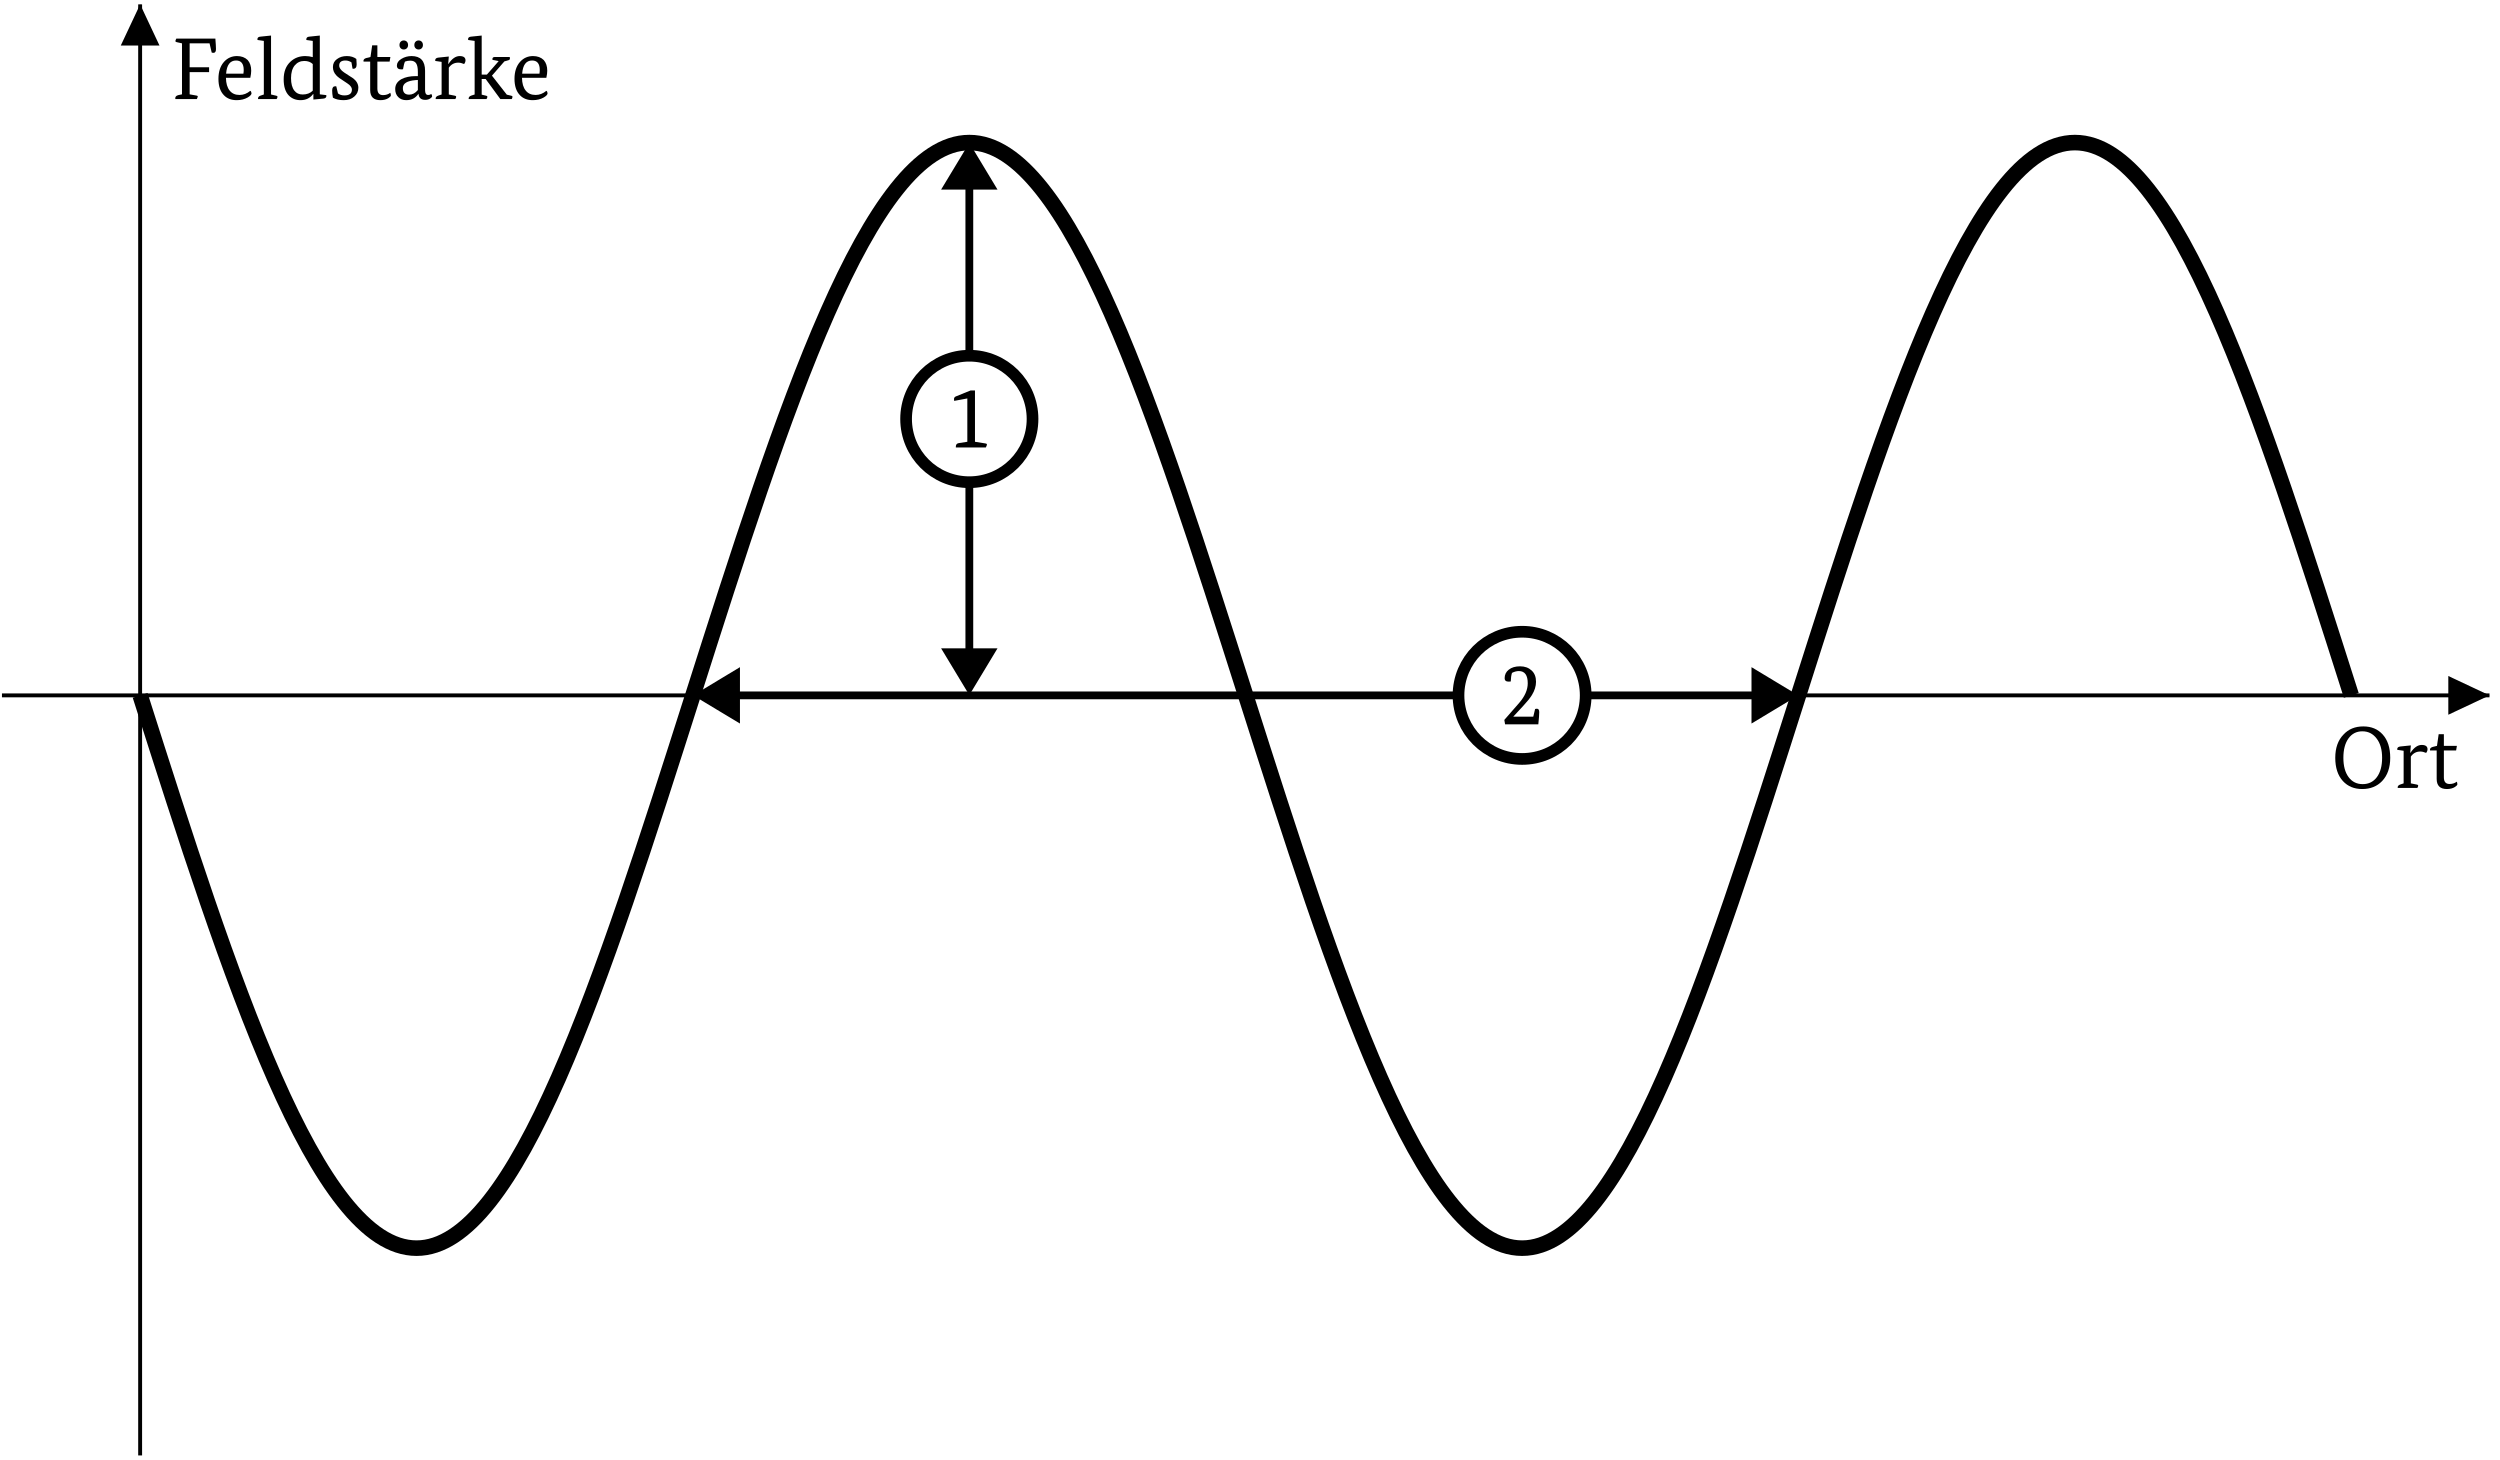
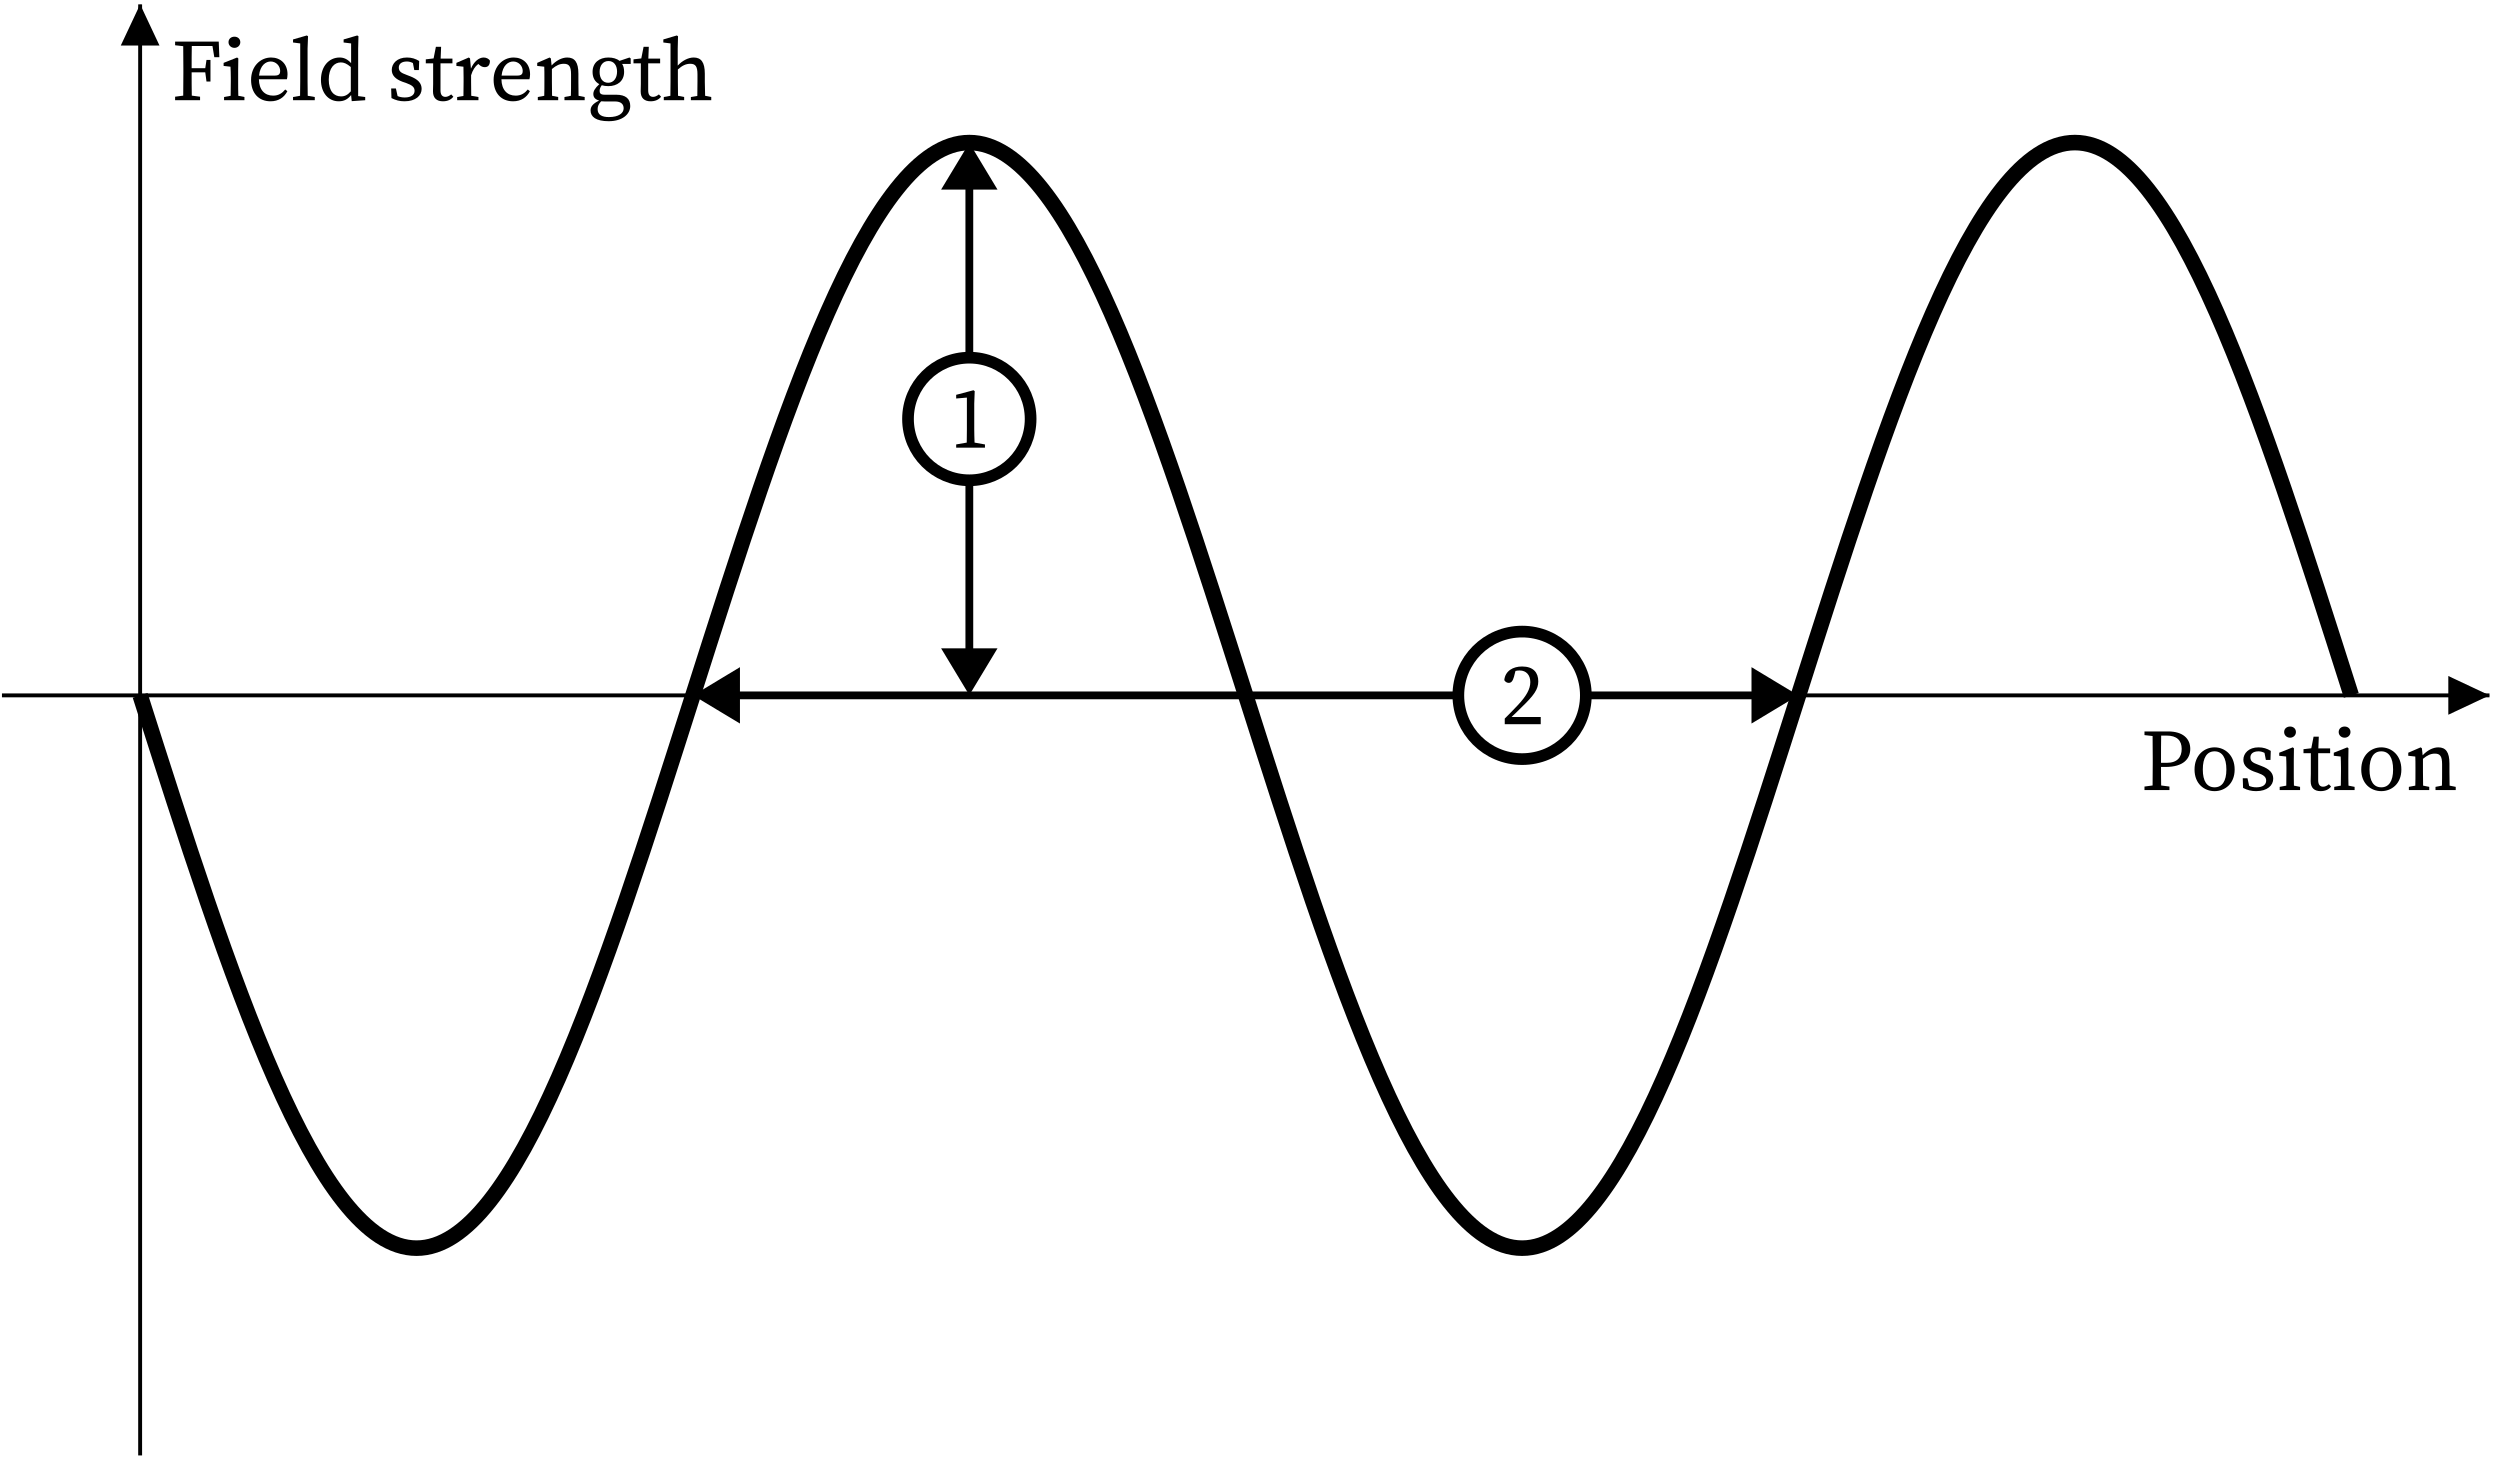
- <svg xmlns="http://www.w3.org/2000/svg" xmlns:xlink="http://www.w3.org/1999/xlink" width="255.119pt" height="148.986pt" viewBox="0 0 255.119 148.986" version="1.2">
+ <svg xmlns="http://www.w3.org/2000/svg" xmlns:xlink="http://www.w3.org/1999/xlink" width="255.119" height="148.986" viewBox="0 0 255.119 148.986">
  <defs>
    <g>
-       <symbol overflow="visible" id="glyph0-0">
-         <path style="stroke:none;" d="M 0.453 0 L 0.453 -6.25 L 4.812 -6.25 L 4.812 0 Z M 0.891 -0.453 L 4.359 -0.453 L 4.359 -5.812 L 0.891 -5.812 Z M 0.891 -0.453 " />
-       </symbol>
-       <symbol overflow="visible" id="glyph0-1">
-         <path style="stroke:none;" d="M 3.266 -0.391 C 3.879 -0.391 4.363 -0.629 4.719 -1.109 C 5.07 -1.586 5.25 -2.242 5.25 -3.078 C 5.25 -3.91 5.062 -4.566 4.688 -5.047 C 4.32 -5.535 3.836 -5.781 3.234 -5.781 C 2.629 -5.781 2.156 -5.535 1.812 -5.047 C 1.469 -4.566 1.297 -3.91 1.297 -3.078 C 1.297 -2.242 1.473 -1.586 1.828 -1.109 C 2.18 -0.629 2.66 -0.391 3.266 -0.391 Z M 3.219 0.109 C 2.406 0.109 1.75 -0.16 1.25 -0.703 C 0.727 -1.273 0.469 -2.066 0.469 -3.078 C 0.469 -4.086 0.75 -4.879 1.312 -5.453 C 1.82 -6.004 2.492 -6.281 3.328 -6.281 C 4.16 -6.281 4.82 -6.004 5.312 -5.453 C 5.82 -4.891 6.078 -4.098 6.078 -3.078 C 6.078 -2.078 5.801 -1.285 5.25 -0.703 C 4.727 -0.16 4.051 0.109 3.219 0.109 Z M 3.219 0.109 " />
-       </symbol>
-       <symbol overflow="visible" id="glyph0-2">
-         <path style="stroke:none;" d="M 0.906 -0.469 L 0.906 -3.797 L 0.266 -3.891 C 0.254 -3.91 0.25 -3.93 0.25 -3.953 C 0.25 -4.117 0.359 -4.211 0.578 -4.234 L 1.641 -4.344 L 1.578 -3.594 L 1.609 -3.594 C 1.961 -4.125 2.344 -4.391 2.75 -4.391 C 3.145 -4.391 3.344 -4.242 3.344 -3.953 C 3.344 -3.828 3.297 -3.703 3.203 -3.578 C 2.984 -3.672 2.785 -3.719 2.609 -3.719 C 2.203 -3.719 1.879 -3.547 1.641 -3.203 L 1.641 -0.469 L 2.266 -0.344 C 2.348 -0.332 2.391 -0.297 2.391 -0.234 C 2.391 -0.148 2.359 -0.07 2.297 0 L 0.312 0 C 0.301 -0.02 0.297 -0.039 0.297 -0.062 C 0.297 -0.195 0.391 -0.297 0.578 -0.359 Z M 0.906 -0.469 " />
-       </symbol>
-       <symbol overflow="visible" id="glyph0-3">
-         <path style="stroke:none;" d="M 0.859 -4.297 L 1.031 -5.484 L 1.562 -5.484 L 1.562 -4.297 L 2.891 -4.297 L 2.812 -3.828 L 1.562 -3.828 L 1.562 -1.078 C 1.562 -0.629 1.754 -0.406 2.141 -0.406 C 2.43 -0.406 2.676 -0.484 2.875 -0.641 C 2.914 -0.578 2.938 -0.488 2.938 -0.375 C 2.938 -0.301 2.859 -0.211 2.703 -0.109 C 2.484 0.035 2.207 0.109 1.875 0.109 C 1.176 0.109 0.828 -0.234 0.828 -0.922 L 0.828 -3.828 L 0.156 -3.828 C 0.145 -3.848 0.141 -3.867 0.141 -3.891 C 0.141 -4.035 0.234 -4.133 0.422 -4.188 Z M 0.859 -4.297 " />
-       </symbol>
-       <symbol overflow="visible" id="glyph0-4">
-         <path style="stroke:none;" d="M 4.5 -6.172 C 4.539 -5.672 4.562 -5.316 4.562 -5.109 C 4.562 -4.848 4.477 -4.719 4.312 -4.719 C 4.25 -4.719 4.188 -4.727 4.125 -4.75 L 3.906 -5.688 L 1.875 -5.688 L 1.875 -3.25 L 3.859 -3.25 L 3.859 -2.75 L 1.875 -2.75 L 1.875 -0.484 L 2.578 -0.359 C 2.66 -0.348 2.703 -0.316 2.703 -0.266 C 2.703 -0.234 2.672 -0.145 2.609 0 L 0.422 0 C 0.41 -0.02 0.406 -0.047 0.406 -0.078 C 0.406 -0.242 0.508 -0.352 0.719 -0.406 L 1.094 -0.484 L 1.094 -5.688 L 0.547 -5.812 C 0.461 -5.832 0.422 -5.867 0.422 -5.922 C 0.422 -5.973 0.453 -6.055 0.516 -6.172 Z M 4.5 -6.172 " />
-       </symbol>
-       <symbol overflow="visible" id="glyph0-5">
-         <path style="stroke:none;" d="M 1.156 -2.172 C 1.164 -1.609 1.289 -1.176 1.531 -0.875 C 1.77 -0.57 2.109 -0.422 2.547 -0.422 C 2.941 -0.422 3.305 -0.562 3.641 -0.844 C 3.711 -0.801 3.754 -0.719 3.766 -0.594 C 3.766 -0.457 3.629 -0.312 3.359 -0.156 C 3.047 0.02 2.676 0.109 2.25 0.109 C 1.707 0.109 1.273 -0.055 0.953 -0.391 C 0.578 -0.773 0.391 -1.332 0.391 -2.062 C 0.391 -2.801 0.582 -3.383 0.969 -3.812 C 1.32 -4.195 1.758 -4.391 2.281 -4.391 C 2.738 -4.391 3.102 -4.254 3.375 -3.984 C 3.613 -3.711 3.734 -3.348 3.734 -2.891 C 3.734 -2.691 3.703 -2.453 3.641 -2.172 Z M 2.188 -3.938 C 1.582 -3.938 1.242 -3.488 1.172 -2.594 L 2.938 -2.594 C 2.957 -2.719 2.969 -2.844 2.969 -2.969 C 2.969 -3.613 2.707 -3.938 2.188 -3.938 Z M 2.188 -3.938 " />
-       </symbol>
-       <symbol overflow="visible" id="glyph0-6">
-         <path style="stroke:none;" d="M 0.859 -0.469 L 0.859 -5.938 L 0.219 -6.031 C 0.207 -6.051 0.203 -6.078 0.203 -6.109 C 0.203 -6.273 0.312 -6.363 0.531 -6.375 L 1.594 -6.484 L 1.594 -0.469 L 2.125 -0.344 C 2.207 -0.332 2.25 -0.297 2.25 -0.234 C 2.25 -0.148 2.219 -0.07 2.156 0 L 0.266 0 C 0.266 -0.02 0.266 -0.039 0.266 -0.062 C 0.266 -0.195 0.352 -0.297 0.531 -0.359 Z M 0.859 -0.469 " />
-       </symbol>
-       <symbol overflow="visible" id="glyph0-7">
-         <path style="stroke:none;" d="M 3.422 -0.516 L 3.391 -0.516 C 3.086 -0.098 2.66 0.109 2.109 0.109 C 1.629 0.109 1.234 -0.047 0.922 -0.359 C 0.566 -0.723 0.391 -1.273 0.391 -2.016 C 0.391 -2.797 0.625 -3.398 1.094 -3.828 C 1.5 -4.203 2 -4.391 2.594 -4.391 C 2.863 -4.391 3.117 -4.352 3.359 -4.281 L 3.359 -5.938 L 2.703 -6.031 C 2.703 -6.051 2.703 -6.078 2.703 -6.109 C 2.703 -6.273 2.812 -6.363 3.031 -6.375 L 4.078 -6.484 L 4.078 -0.484 L 4.734 -0.406 C 4.742 -0.375 4.75 -0.348 4.75 -0.328 C 4.75 -0.16 4.641 -0.066 4.422 -0.047 L 3.422 0.047 Z M 2.328 -0.469 C 2.754 -0.469 3.098 -0.598 3.359 -0.859 L 3.359 -3.578 C 3.141 -3.785 2.852 -3.891 2.5 -3.891 C 2.102 -3.891 1.781 -3.742 1.531 -3.453 C 1.27 -3.141 1.141 -2.703 1.141 -2.141 C 1.141 -1.578 1.254 -1.148 1.484 -0.859 C 1.68 -0.598 1.961 -0.469 2.328 -0.469 Z M 2.328 -0.469 " />
-       </symbol>
-       <symbol overflow="visible" id="glyph0-8">
-         <path style="stroke:none;" d="M 1 -0.578 C 1.176 -0.441 1.395 -0.375 1.656 -0.375 C 2.164 -0.375 2.422 -0.57 2.422 -0.969 C 2.422 -1.125 2.336 -1.281 2.172 -1.438 C 2.066 -1.531 1.875 -1.664 1.594 -1.844 C 1.238 -2.062 0.988 -2.25 0.844 -2.406 C 0.602 -2.656 0.484 -2.941 0.484 -3.266 C 0.484 -3.609 0.617 -3.879 0.891 -4.078 C 1.16 -4.285 1.5 -4.391 1.906 -4.391 C 2.301 -4.391 2.625 -4.289 2.875 -4.094 C 2.895 -3.863 2.906 -3.68 2.906 -3.547 C 2.906 -3.242 2.789 -3.094 2.562 -3.094 C 2.531 -3.094 2.504 -3.098 2.484 -3.109 L 2.375 -3.75 C 2.176 -3.875 1.973 -3.938 1.766 -3.938 C 1.336 -3.938 1.125 -3.766 1.125 -3.422 C 1.125 -3.18 1.289 -2.945 1.625 -2.719 C 1.938 -2.508 2.25 -2.305 2.562 -2.109 C 2.906 -1.836 3.078 -1.52 3.078 -1.156 C 3.078 -0.789 2.938 -0.488 2.656 -0.25 C 2.383 -0.008 2.023 0.109 1.578 0.109 C 1.129 0.109 0.766 0.023 0.484 -0.141 C 0.43 -0.41 0.406 -0.656 0.406 -0.875 C 0.406 -1.164 0.516 -1.312 0.734 -1.312 C 0.766 -1.312 0.797 -1.305 0.828 -1.297 Z M 1 -0.578 " />
-       </symbol>
-       <symbol overflow="visible" id="glyph0-9">
-         <path style="stroke:none;" d="M 2.656 -2.781 C 2.656 -3.176 2.598 -3.461 2.484 -3.641 C 2.367 -3.828 2.164 -3.922 1.875 -3.922 C 1.688 -3.922 1.508 -3.891 1.344 -3.828 C 1.27 -3.68 1.203 -3.422 1.141 -3.047 C 1.047 -3.035 0.984 -3.031 0.953 -3.031 C 0.66 -3.031 0.516 -3.16 0.516 -3.422 C 0.516 -3.691 0.672 -3.922 0.984 -4.109 C 1.297 -4.297 1.641 -4.391 2.016 -4.391 C 2.93 -4.391 3.391 -3.891 3.391 -2.891 L 3.391 -0.922 C 3.391 -0.586 3.492 -0.422 3.703 -0.422 C 3.836 -0.422 3.941 -0.457 4.016 -0.531 C 4.078 -0.457 4.109 -0.375 4.109 -0.281 C 4.109 -0.219 4.051 -0.148 3.938 -0.078 C 3.801 0.023 3.625 0.078 3.406 0.078 C 2.988 0.078 2.758 -0.125 2.719 -0.531 L 2.703 -0.531 C 2.422 -0.102 2.008 0.109 1.469 0.109 C 1.133 0.109 0.863 0.004 0.656 -0.203 C 0.445 -0.41 0.344 -0.688 0.344 -1.031 C 0.344 -1.469 0.562 -1.805 1 -2.047 C 1.383 -2.242 1.859 -2.344 2.422 -2.344 L 2.656 -2.344 Z M 1.766 -0.453 C 2.098 -0.453 2.395 -0.609 2.656 -0.922 L 2.656 -1.953 L 2.422 -1.938 C 1.555 -1.863 1.125 -1.594 1.125 -1.125 C 1.125 -0.676 1.336 -0.453 1.766 -0.453 Z M 1.219 -5.062 C 1.094 -5.062 0.988 -5.102 0.906 -5.188 C 0.82 -5.27 0.781 -5.379 0.781 -5.516 C 0.781 -5.66 0.82 -5.773 0.906 -5.859 C 0.988 -5.941 1.094 -5.984 1.219 -5.984 C 1.344 -5.984 1.445 -5.941 1.531 -5.859 C 1.613 -5.773 1.656 -5.66 1.656 -5.516 C 1.656 -5.379 1.613 -5.27 1.531 -5.188 C 1.445 -5.102 1.344 -5.062 1.219 -5.062 Z M 2.734 -5.062 C 2.609 -5.062 2.504 -5.102 2.422 -5.188 C 2.336 -5.27 2.297 -5.379 2.297 -5.516 C 2.297 -5.66 2.336 -5.773 2.422 -5.859 C 2.504 -5.941 2.609 -5.984 2.734 -5.984 C 2.859 -5.984 2.961 -5.941 3.047 -5.859 C 3.129 -5.773 3.172 -5.66 3.172 -5.516 C 3.172 -5.379 3.129 -5.27 3.047 -5.188 C 2.961 -5.102 2.859 -5.062 2.734 -5.062 Z M 2.734 -5.062 " />
-       </symbol>
-       <symbol overflow="visible" id="glyph0-10">
-         <path style="stroke:none;" d="M 0.828 -0.469 L 0.828 -5.938 L 0.172 -6.031 C 0.16 -6.051 0.156 -6.078 0.156 -6.109 C 0.156 -6.273 0.266 -6.363 0.484 -6.375 L 1.547 -6.484 L 1.547 -2.5 L 2.078 -2.5 L 3.281 -3.875 L 2.656 -4 C 2.645 -4.039 2.641 -4.066 2.641 -4.078 C 2.641 -4.223 2.723 -4.297 2.891 -4.297 L 4.328 -4.297 C 4.398 -4.297 4.438 -4.266 4.438 -4.203 C 4.438 -4.148 4.414 -4.082 4.375 -4 L 3.859 -3.844 L 2.594 -2.391 L 4.109 -0.453 L 4.562 -0.344 C 4.645 -0.332 4.688 -0.297 4.688 -0.234 C 4.688 -0.148 4.66 -0.07 4.609 0 L 3.453 0 L 1.953 -2.047 L 1.547 -2.047 L 1.547 -0.453 L 2 -0.344 C 2.082 -0.332 2.125 -0.297 2.125 -0.234 C 2.125 -0.148 2.094 -0.07 2.031 0 L 0.219 0 C 0.219 -0.02 0.219 -0.039 0.219 -0.062 C 0.219 -0.195 0.305 -0.297 0.484 -0.359 Z M 0.828 -0.469 " />
-       </symbol>
-       <symbol overflow="visible" id="glyph0-11">
-         <path style="stroke:none;" d="M 2.031 -0.578 L 2.031 -5 L 0.688 -4.75 C 0.676 -4.82 0.672 -4.883 0.672 -4.938 C 0.672 -5.07 0.742 -5.164 0.891 -5.219 L 2.359 -5.812 L 2.812 -5.812 L 2.812 -0.578 L 3.891 -0.406 C 3.984 -0.395 4.031 -0.359 4.031 -0.297 C 4.031 -0.242 3.992 -0.145 3.922 0 L 0.859 0 C 0.859 -0.02 0.859 -0.047 0.859 -0.078 C 0.859 -0.285 0.953 -0.406 1.141 -0.438 Z M 2.031 -0.578 " />
-       </symbol>
-       <symbol overflow="visible" id="glyph0-12">
-         <path style="stroke:none;" d="M 0.422 -0.453 L 1.938 -2.188 C 2.52 -2.863 2.812 -3.531 2.812 -4.188 C 2.812 -5.02 2.508 -5.438 1.906 -5.438 C 1.676 -5.438 1.441 -5.375 1.203 -5.25 C 1.129 -5.008 1.086 -4.719 1.078 -4.375 C 1.004 -4.363 0.938 -4.359 0.875 -4.359 C 0.594 -4.359 0.453 -4.473 0.453 -4.703 C 0.453 -5.066 0.594 -5.359 0.875 -5.578 C 1.156 -5.805 1.539 -5.922 2.031 -5.922 C 2.508 -5.922 2.898 -5.781 3.203 -5.5 C 3.504 -5.227 3.656 -4.844 3.656 -4.344 C 3.656 -3.895 3.516 -3.441 3.234 -2.984 C 3.055 -2.691 2.754 -2.316 2.328 -1.859 L 1.344 -0.797 L 1.344 -0.781 L 3.375 -0.781 L 3.562 -1.562 C 3.613 -1.582 3.676 -1.594 3.75 -1.594 C 3.906 -1.594 3.984 -1.477 3.984 -1.25 C 3.984 -1.008 3.953 -0.594 3.891 0 L 0.5 0 Z M 0.422 -0.453 " />
-       </symbol>
+       <g id="glyph-0-0">
+         <path d="M 1.234 -2.766 C 1.234 -2 1.234 -1.219 1.219 -0.469 L 0.391 -0.359 L 0.391 0 L 2.938 0 L 2.938 -0.359 L 2.094 -0.469 C 2.078 -1.109 2.078 -1.719 2.078 -2.359 L 2.547 -2.359 C 4.375 -2.359 5.062 -3.203 5.062 -4.203 C 5.062 -5.25 4.312 -5.984 2.797 -5.984 L 0.391 -5.984 L 0.391 -5.609 L 1.219 -5.516 C 1.234 -4.75 1.234 -3.984 1.234 -3.203 Z M 2.641 -5.562 C 3.703 -5.562 4.188 -5.062 4.188 -4.203 C 4.188 -3.359 3.75 -2.781 2.672 -2.781 L 2.078 -2.781 L 2.078 -3.203 C 2.078 -4 2.078 -4.797 2.094 -5.562 Z M 2.641 -5.562 " />
+       </g>
+       <g id="glyph-0-1">
+         <path d="M 2.453 0.109 C 3.484 0.109 4.5 -0.625 4.5 -2.094 C 4.5 -3.578 3.484 -4.359 2.453 -4.359 C 1.406 -4.359 0.406 -3.578 0.406 -2.094 C 0.406 -0.625 1.406 0.109 2.453 0.109 Z M 2.453 -0.281 C 1.672 -0.281 1.25 -0.906 1.25 -2.094 C 1.25 -3.312 1.672 -3.953 2.453 -3.953 C 3.219 -3.953 3.656 -3.312 3.656 -2.094 C 3.656 -0.906 3.219 -0.281 2.453 -0.281 Z M 2.453 -0.281 " />
+       </g>
+       <g id="glyph-0-2">
+         <path d="M 1.781 0.109 C 2.938 0.109 3.531 -0.484 3.531 -1.156 C 3.531 -1.719 3.188 -2.141 2.297 -2.469 L 2.016 -2.578 C 1.406 -2.797 1.203 -2.953 1.203 -3.344 C 1.203 -3.703 1.484 -3.953 2.031 -3.953 C 2.25 -3.953 2.453 -3.891 2.641 -3.797 L 2.781 -3.078 L 3.25 -3.078 L 3.281 -4 C 2.906 -4.234 2.516 -4.359 2.031 -4.359 C 1.031 -4.359 0.484 -3.75 0.484 -3.094 C 0.484 -2.5 0.906 -2.141 1.562 -1.891 L 1.969 -1.75 C 2.531 -1.547 2.812 -1.344 2.812 -0.969 C 2.812 -0.562 2.484 -0.281 1.812 -0.281 C 1.531 -0.281 1.297 -0.328 1.078 -0.422 L 0.906 -1.203 L 0.422 -1.203 L 0.453 -0.219 C 0.891 0 1.281 0.109 1.781 0.109 Z M 1.781 0.109 " />
+       </g>
+       <g id="glyph-0-3">
+         <path d="M 1.375 -5.344 C 1.703 -5.344 1.969 -5.594 1.969 -5.922 C 1.969 -6.266 1.703 -6.484 1.375 -6.484 C 1.031 -6.484 0.766 -6.266 0.766 -5.922 C 0.766 -5.594 1.031 -5.344 1.375 -5.344 Z M 2.391 -0.328 L 1.766 -0.453 C 1.75 -0.891 1.75 -1.484 1.75 -1.875 L 1.75 -3.062 L 1.766 -4.266 L 1.641 -4.359 L 0.266 -3.812 L 0.266 -3.5 L 0.969 -3.422 C 0.984 -3.062 1 -2.781 1 -2.297 L 1 -1.875 C 1 -1.484 0.984 -0.891 0.984 -0.453 L 0.312 -0.328 L 0.312 0 L 2.391 0 Z M 2.391 -0.328 " />
+       </g>
+       <g id="glyph-0-4">
+         <path d="M 1.578 -1 L 1.578 -3.766 L 2.797 -3.766 L 2.797 -4.25 L 1.594 -4.25 L 1.641 -5.453 L 1.109 -5.453 L 0.875 -4.266 L 0.078 -4.172 L 0.078 -3.766 L 0.828 -3.766 L 0.828 -1.656 C 0.828 -1.312 0.812 -1.125 0.812 -0.906 C 0.812 -0.203 1.203 0.109 1.828 0.109 C 2.281 0.109 2.656 -0.047 2.891 -0.359 L 2.672 -0.594 C 2.453 -0.422 2.266 -0.344 2.078 -0.344 C 1.766 -0.344 1.578 -0.547 1.578 -1 Z M 1.578 -1 " />
+       </g>
+       <g id="glyph-0-5">
+         <path d="M 3.359 -4.359 C 2.812 -4.359 2.203 -4.031 1.766 -3.547 L 1.688 -4.266 L 1.562 -4.359 L 0.297 -3.812 L 0.297 -3.5 L 1.016 -3.422 C 1.031 -3.062 1.031 -2.797 1.031 -2.312 L 1.031 -1.875 C 1.031 -1.469 1.031 -0.891 1.016 -0.453 L 0.359 -0.328 L 0.359 0 L 2.438 0 L 2.438 -0.328 L 1.812 -0.453 C 1.812 -0.891 1.797 -1.484 1.797 -1.875 L 1.797 -3.188 C 2.25 -3.562 2.594 -3.719 3.016 -3.719 C 3.547 -3.719 3.75 -3.453 3.75 -2.641 L 3.75 -1.875 C 3.75 -1.469 3.75 -0.891 3.734 -0.453 L 3.078 -0.328 L 3.078 0 L 5.141 0 L 5.141 -0.328 L 4.516 -0.453 C 4.516 -0.891 4.5 -1.469 4.5 -1.875 L 4.5 -2.703 C 4.5 -3.875 4.125 -4.359 3.359 -4.359 Z M 3.359 -4.359 " />
+       </g>
+       <g id="glyph-0-6">
+         <path d="M 1.234 -2.766 C 1.234 -2 1.234 -1.219 1.219 -0.469 L 0.391 -0.359 L 0.391 0 L 2.938 0 L 2.938 -0.359 L 2.094 -0.469 C 2.078 -1.203 2.078 -1.953 2.078 -2.844 L 3.469 -2.844 L 3.594 -1.906 L 4 -1.906 L 4 -4.109 L 3.594 -4.109 L 3.469 -3.266 L 2.078 -3.266 C 2.078 -4 2.078 -4.766 2.094 -5.531 L 4.203 -5.531 L 4.391 -4.391 L 4.906 -4.391 L 4.844 -5.984 L 0.391 -5.984 L 0.391 -5.609 L 1.219 -5.516 C 1.234 -4.75 1.234 -3.984 1.234 -3.203 Z M 1.234 -2.766 " />
+       </g>
+       <g id="glyph-0-7">
+         <path d="M 2.406 -3.953 C 2.953 -3.953 3.375 -3.5 3.375 -2.984 C 3.375 -2.719 3.281 -2.516 2.844 -2.516 L 1.219 -2.516 C 1.328 -3.562 1.906 -3.953 2.406 -3.953 Z M 2.453 -4.359 C 1.344 -4.359 0.406 -3.453 0.406 -2.078 C 0.406 -0.719 1.188 0.109 2.391 0.109 C 3.203 0.109 3.781 -0.281 4.109 -0.922 L 3.891 -1.094 C 3.578 -0.719 3.219 -0.469 2.656 -0.469 C 1.797 -0.469 1.219 -1.047 1.203 -2.141 L 4.062 -2.141 C 4.094 -2.266 4.125 -2.438 4.125 -2.641 C 4.125 -3.734 3.391 -4.359 2.453 -4.359 Z M 2.453 -4.359 " />
+       </g>
+       <g id="glyph-0-8">
+         <path d="M 0.219 -6.203 L 0.219 -5.891 L 0.953 -5.797 L 0.953 -1.875 C 0.953 -1.406 0.953 -0.922 0.938 -0.453 L 0.219 -0.328 L 0.219 0 L 2.438 0 L 2.438 -0.328 L 1.719 -0.453 C 1.719 -0.922 1.703 -1.406 1.703 -1.875 L 1.703 -5.266 L 1.75 -6.531 L 1.625 -6.609 Z M 0.219 -6.203 " />
+       </g>
+       <g id="glyph-0-9">
+         <path d="M 1.203 -2.094 C 1.203 -3.312 1.781 -3.859 2.438 -3.859 C 2.734 -3.859 3.031 -3.75 3.453 -3.391 L 3.453 -0.906 C 3.125 -0.531 2.844 -0.391 2.453 -0.391 C 1.734 -0.391 1.203 -0.922 1.203 -2.094 Z M 4.922 0 L 4.922 -0.328 L 4.203 -0.422 L 4.203 -5.266 L 4.234 -6.531 L 4.109 -6.609 L 2.719 -6.203 L 2.719 -5.891 L 3.484 -5.797 L 3.484 -3.781 C 3.109 -4.203 2.734 -4.359 2.312 -4.359 C 1.219 -4.359 0.406 -3.453 0.406 -2.078 C 0.406 -0.781 1.141 0.109 2.219 0.109 C 2.781 0.109 3.156 -0.109 3.484 -0.531 L 3.547 0.094 Z M 4.922 0 " />
+       </g>
+       <g id="glyph-0-10">
+         <path d="M 0.375 0 L 2.547 0 L 2.547 -0.328 L 1.812 -0.453 C 1.812 -0.906 1.797 -1.484 1.797 -1.875 L 1.797 -2.547 C 1.953 -3.062 2.188 -3.438 2.531 -3.703 L 2.641 -3.609 C 2.812 -3.453 2.984 -3.375 3.188 -3.375 C 3.547 -3.375 3.719 -3.609 3.719 -4.031 C 3.609 -4.234 3.344 -4.359 3.078 -4.359 C 2.594 -4.359 2.078 -3.938 1.781 -3.219 L 1.688 -4.266 L 1.562 -4.359 L 0.297 -3.812 L 0.297 -3.5 L 1.016 -3.422 C 1.031 -3.062 1.031 -2.797 1.031 -2.312 L 1.031 -1.875 C 1.031 -1.469 1.031 -0.891 1.016 -0.438 L 0.375 -0.328 Z M 0.375 0 " />
+       </g>
+       <g id="glyph-0-11">
+         <path d="M 2.156 -4 C 2.703 -4 3.031 -3.562 3.031 -2.922 C 3.031 -2.266 2.688 -1.781 2.125 -1.781 C 1.562 -1.781 1.25 -2.234 1.25 -2.891 C 1.25 -3.547 1.594 -4 2.156 -4 Z M 0.531 -2.891 C 0.531 -2.281 0.781 -1.875 1.219 -1.641 C 0.766 -1.219 0.609 -0.922 0.609 -0.641 C 0.609 -0.297 0.797 -0.078 1.203 0.031 C 0.531 0.359 0.328 0.672 0.328 1.047 C 0.328 1.688 0.875 2.141 2.172 2.141 C 3.641 2.141 4.375 1.375 4.375 0.594 C 4.375 -0.141 3.922 -0.562 2.938 -0.562 L 1.766 -0.562 C 1.344 -0.562 1.25 -0.719 1.25 -0.953 C 1.25 -1.156 1.328 -1.328 1.469 -1.531 C 1.672 -1.469 1.891 -1.438 2.141 -1.438 C 3.062 -1.438 3.75 -1.953 3.75 -2.891 C 3.75 -3.219 3.688 -3.5 3.547 -3.703 L 4.422 -3.703 L 4.422 -4.266 L 4.297 -4.359 L 3.281 -4.016 C 3 -4.25 2.594 -4.359 2.141 -4.359 C 1.219 -4.359 0.531 -3.828 0.531 -2.891 Z M 2.203 1.719 C 1.5 1.719 1.047 1.5 1.047 0.906 C 1.047 0.609 1.156 0.375 1.406 0.109 C 1.516 0.109 1.641 0.125 1.766 0.125 L 2.812 0.125 C 3.453 0.125 3.703 0.422 3.703 0.828 C 3.703 1.328 3.188 1.719 2.203 1.719 Z M 2.203 1.719 " />
+       </g>
+       <g id="glyph-0-12">
+         <path d="M 0.953 -1.875 C 0.953 -1.484 0.953 -0.891 0.938 -0.453 L 0.266 -0.328 L 0.266 0 L 2.344 0 L 2.344 -0.328 L 1.719 -0.453 C 1.719 -0.891 1.703 -1.484 1.703 -1.875 L 1.703 -3.141 C 2.156 -3.547 2.531 -3.719 2.969 -3.719 C 3.5 -3.719 3.703 -3.453 3.703 -2.641 L 3.703 -1.875 C 3.703 -1.469 3.688 -0.891 3.688 -0.438 L 3.031 -0.328 L 3.031 0 L 5.109 0 L 5.109 -0.328 L 4.484 -0.453 C 4.469 -0.891 4.453 -1.469 4.453 -1.875 L 4.453 -2.703 C 4.453 -3.875 4.078 -4.359 3.312 -4.359 C 2.75 -4.359 2.125 -4.016 1.688 -3.531 L 1.688 -5.266 L 1.719 -6.531 L 1.594 -6.609 L 0.219 -6.203 L 0.219 -5.891 L 0.953 -5.797 Z M 0.953 -1.875 " />
+       </g>
+       <g id="glyph-0-13">
+         <path d="M 0.562 -5.391 L 0.562 -5.016 L 1.656 -5.109 L 1.656 -1.891 C 1.656 -1.438 1.641 -0.969 1.641 -0.516 L 0.562 -0.328 L 0.562 0 L 3.5 0 L 3.5 -0.328 L 2.438 -0.516 C 2.422 -0.969 2.406 -1.438 2.406 -1.891 L 2.406 -4.484 L 2.453 -5.766 L 2.328 -5.859 Z M 0.562 -5.391 " />
+       </g>
+       <g id="glyph-0-14">
+         <path d="M 0.5 0 L 4.172 0 L 4.172 -0.734 L 1.188 -0.734 C 1.547 -1.078 1.906 -1.406 2.141 -1.656 C 3.516 -2.969 3.922 -3.578 3.922 -4.375 C 3.922 -5.266 3.422 -5.891 2.266 -5.891 C 1.359 -5.891 0.547 -5.453 0.453 -4.5 C 0.547 -4.328 0.719 -4.219 0.906 -4.219 C 1.156 -4.219 1.312 -4.391 1.438 -4.828 L 1.594 -5.438 C 1.766 -5.484 1.922 -5.484 2.031 -5.484 C 2.688 -5.484 3.109 -5.016 3.109 -4.297 C 3.109 -3.594 2.703 -2.859 1.812 -1.922 C 1.438 -1.516 0.969 -1.047 0.5 -0.578 Z M 0.5 0 " />
+       </g>
    </g>
-     <clipPath id="clip1">
-       <path d="M 0 70 L 254.242 70 L 254.242 72 L 0 72 Z M 0 70 " />
+     <clipPath id="clip-0">
+       <path clip-rule="nonzero" d="M 0 70 L 254.242 70 L 254.242 72 L 0 72 Z M 0 70 " />
    </clipPath>
-     <clipPath id="clip2">
-       <path d="M 249 68 L 254.242 68 L 254.242 73 L 249 73 Z M 249 68 " />
+     <clipPath id="clip-1">
+       <path clip-rule="nonzero" d="M 249 68 L 254.242 68 L 254.242 73 L 249 73 Z M 249 68 " />
    </clipPath>
-     <clipPath id="clip3">
-       <path d="M 14 0.25 L 15 0.25 L 15 148.723 L 14 148.723 Z M 14 0.25 " />
+     <clipPath id="clip-2">
+       <path clip-rule="nonzero" d="M 14 0.25 L 15 0.25 L 15 148.723 L 14 148.723 Z M 14 0.25 " />
    </clipPath>
-     <clipPath id="clip4">
-       <path d="M 12 0.25 L 17 0.25 L 17 5 L 12 5 Z M 12 0.25 " />
+     <clipPath id="clip-3">
+       <path clip-rule="nonzero" d="M 12 0.25 L 17 0.25 L 17 5 L 12 5 Z M 12 0.25 " />
    </clipPath>
-     <clipPath id="clip5">
-       <path d="M 0 0.25 L 254.242 0.25 L 254.242 148.723 L 0 148.723 Z M 0 0.25 " />
+     <clipPath id="clip-4">
+       <path clip-rule="nonzero" d="M 0 0.25 L 254.242 0.25 L 254.242 148.723 L 0 148.723 Z M 0 0.25 " />
    </clipPath>
  </defs>
-   <g id="surface1">
-     <g clip-path="url(#clip1)" clip-rule="nonzero">
-       <path style="fill:none;stroke-width:0.399;stroke-linecap:butt;stroke-linejoin:miter;stroke:rgb(0%,0%,0%);stroke-opacity:1;stroke-miterlimit:10;" d="M -14.15 -0.001 L 240.574 -0.001 " transform="matrix(0.996559,0,0,-0.996559,14.30062,70.9602)" />
-     </g>
-     <g clip-path="url(#clip2)" clip-rule="nonzero">
-       <path style=" stroke:none;fill-rule:nonzero;fill:rgb(0%,0%,0%);fill-opacity:1;" d="M 249.844 70.961 L 249.844 72.938 L 254.047 70.961 L 249.844 68.984 Z M 249.844 70.961 " />
-     </g>
-     <g style="fill:rgb(0%,0%,0%);fill-opacity:1;">
-       <use xlink:href="#glyph0-1" x="237.839" y="80.41" />
-       <use xlink:href="#glyph0-2" x="244.379" y="80.41" />
-       <use xlink:href="#glyph0-3" x="247.829" y="80.41" />
-     </g>
-     <g clip-path="url(#clip3)" clip-rule="nonzero">
-       <path style="fill:none;stroke-width:0.399;stroke-linecap:butt;stroke-linejoin:miter;stroke:rgb(0%,0%,0%);stroke-opacity:1;stroke-miterlimit:10;" d="M 0 -77.831 L 0 70.758 " transform="matrix(0.996559,0,0,-0.996559,14.30062,70.9602)" />
-     </g>
-     <g clip-path="url(#clip4)" clip-rule="nonzero">
-       <path style=" stroke:none;fill-rule:nonzero;fill:rgb(0%,0%,0%);fill-opacity:1;" d="M 14.301 4.648 L 16.277 4.648 L 14.301 0.445 L 12.324 4.648 Z M 14.301 4.648 " />
-     </g>
-     <g style="fill:rgb(0%,0%,0%);fill-opacity:1;">
-       <use xlink:href="#glyph0-4" x="17.478" y="10.112" />
-     </g>
-     <g style="fill:rgb(0%,0%,0%);fill-opacity:1;">
-       <use xlink:href="#glyph0-5" x="21.901" y="10.112" />
-       <use xlink:href="#glyph0-6" x="26.065" y="10.112" />
-       <use xlink:href="#glyph0-7" x="28.558" y="10.112" />
-       <use xlink:href="#glyph0-8" x="33.49" y="10.112" />
-       <use xlink:href="#glyph0-3" x="36.948" y="10.112" />
-       <use xlink:href="#glyph0-9" x="39.986" y="10.112" />
-       <use xlink:href="#glyph0-2" x="44.159" y="10.112" />
-       <use xlink:href="#glyph0-10" x="47.608" y="10.112" />
-     </g>
-     <g style="fill:rgb(0%,0%,0%);fill-opacity:1;">
-       <use xlink:href="#glyph0-5" x="52.112" y="10.112" />
-     </g>
-     <g clip-path="url(#clip5)" clip-rule="nonzero">
-       <path style="fill:none;stroke-width:1.594;stroke-linecap:butt;stroke-linejoin:miter;stroke:rgb(0%,0%,0%);stroke-opacity:1;stroke-miterlimit:10;" d="M 0 -0.001 C 9.227 -28.983 18.058 -56.606 28.305 -56.606 C 38.547 -56.606 47.378 -28.983 56.605 -0.001 C 65.832 28.982 74.663 56.604 84.91 56.604 C 95.152 56.604 103.983 28.982 113.21 -0.001 C 122.437 -28.983 131.268 -56.606 141.515 -56.606 C 151.761 -56.606 160.588 -28.983 169.815 -0.001 C 179.042 28.982 187.873 56.604 198.119 56.604 C 208.366 56.604 217.193 28.982 226.42 -0.001 " transform="matrix(0.996559,0,0,-0.996559,14.30062,70.9602)" />
-     </g>
-     <path style="fill:none;stroke-width:0.797;stroke-linecap:butt;stroke-linejoin:miter;stroke:rgb(0%,0%,0%);stroke-opacity:1;stroke-miterlimit:10;" d="M 61.219 -0.001 L 165.202 -0.001 " transform="matrix(0.996559,0,0,-0.996559,14.30062,70.9602)" />
-     <path style="fill-rule:nonzero;fill:rgb(0%,0%,0%);fill-opacity:1;stroke-width:0.797;stroke-linecap:butt;stroke-linejoin:miter;stroke:rgb(0%,0%,0%);stroke-opacity:1;stroke-miterlimit:10;" d="M 4.019 0.001 L 0.397 2.18 L 0.397 -2.183 Z M 4.019 0.001 " transform="matrix(-0.996559,0,0,0.996559,75.50907,70.9602)" />
-     <path style="fill-rule:nonzero;fill:rgb(0%,0%,0%);fill-opacity:1;stroke-width:0.797;stroke-linecap:butt;stroke-linejoin:miter;stroke:rgb(0%,0%,0%);stroke-opacity:1;stroke-miterlimit:10;" d="M 4.018 -0.001 L 0.4 2.183 L 0.4 -2.18 Z M 4.018 -0.001 " transform="matrix(0.996559,0,0,-0.996559,178.7345,70.9602)" />
-     <path style="fill:none;stroke-width:0.797;stroke-linecap:butt;stroke-linejoin:miter;stroke:rgb(0%,0%,0%);stroke-opacity:1;stroke-miterlimit:10;" d="M 84.91 4.617 L 84.91 51.991 " transform="matrix(0.996559,0,0,-0.996559,14.30062,70.9602)" />
-     <path style="fill-rule:nonzero;fill:rgb(0%,0%,0%);fill-opacity:1;stroke-width:0.797;stroke-linecap:butt;stroke-linejoin:miter;stroke:rgb(0%,0%,0%);stroke-opacity:1;stroke-miterlimit:10;" d="M 4.016 0.001 L 0.398 2.181 L 0.398 -2.182 Z M 4.016 0.001 " transform="matrix(0,0.996559,0.996559,0,98.91649,66.16235)" />
-     <path style="fill-rule:nonzero;fill:rgb(0%,0%,0%);fill-opacity:1;stroke-width:0.797;stroke-linecap:butt;stroke-linejoin:miter;stroke:rgb(0%,0%,0%);stroke-opacity:1;stroke-miterlimit:10;" d="M 4.018 -0.001 L 0.4 2.182 L 0.4 -2.181 Z M 4.018 -0.001 " transform="matrix(0,-0.996559,-0.996559,0,98.91649,19.34749)" />
-     <path style="fill-rule:nonzero;fill:rgb(100%,100%,100%);fill-opacity:1;stroke-width:1.196;stroke-linecap:butt;stroke-linejoin:miter;stroke:rgb(0%,0%,0%);stroke-opacity:1;stroke-miterlimit:10;" d="M 91.381 28.304 C 91.381 31.878 88.484 34.779 84.91 34.779 C 81.331 34.779 78.434 31.878 78.434 28.304 C 78.434 24.725 81.331 21.828 84.91 21.828 C 88.484 21.828 91.381 24.725 91.381 28.304 Z M 91.381 28.304 " transform="matrix(0.996559,0,0,-0.996559,14.30062,70.9602)" />
-     <g style="fill:rgb(0%,0%,0%);fill-opacity:1;">
-       <use xlink:href="#glyph0-11" x="96.682" y="45.66" />
-     </g>
-     <path style="fill-rule:nonzero;fill:rgb(100%,100%,100%);fill-opacity:1;stroke-width:1.196;stroke-linecap:butt;stroke-linejoin:miter;stroke:rgb(0%,0%,0%);stroke-opacity:1;stroke-miterlimit:10;" d="M 148.025 -0.001 C 148.025 3.598 145.109 6.514 141.515 6.514 C 137.916 6.514 135 3.598 135 -0.001 C 135 -3.595 137.916 -6.511 141.515 -6.511 C 145.109 -6.511 148.025 -3.595 148.025 -0.001 Z M 148.025 -0.001 " transform="matrix(0.996559,0,0,-0.996559,14.30062,70.9602)" />
-     <g style="fill:rgb(0%,0%,0%);fill-opacity:1;">
-       <use xlink:href="#glyph0-12" x="153.091" y="73.918" />
-     </g>
+   <g clip-path="url(#clip-0)">
+     <path fill="none" stroke-width="0.399" stroke-linecap="butt" stroke-linejoin="miter" stroke="rgb(0%, 0%, 0%)" stroke-opacity="1" stroke-miterlimit="10" d="M -14.15 -0.001 L 240.574 -0.001 " transform="matrix(0.996559, 0, 0, -0.996559, 14.30062, 70.9602)" />
+   </g>
+   <g clip-path="url(#clip-1)">
+     <path fill-rule="nonzero" fill="rgb(0%, 0%, 0%)" fill-opacity="1" d="M 249.844 70.961 L 249.844 72.938 L 254.047 70.961 L 249.844 68.984 Z M 249.844 70.961 " />
+   </g>
+   <g fill="rgb(0%, 0%, 0%)" fill-opacity="1">
+     <use xlink:href="#glyph-0-0" x="218.448" y="80.625" />
+   </g>
+   <g fill="rgb(0%, 0%, 0%)" fill-opacity="1">
+     <use xlink:href="#glyph-0-1" x="223.541" y="80.625" />
+     <use xlink:href="#glyph-0-2" x="228.446" y="80.625" />
+     <use xlink:href="#glyph-0-3" x="232.325" y="80.625" />
+     <use xlink:href="#glyph-0-4" x="234.987" y="80.625" />
+     <use xlink:href="#glyph-0-3" x="237.891" y="80.625" />
+     <use xlink:href="#glyph-0-1" x="240.554" y="80.625" />
+     <use xlink:href="#glyph-0-5" x="245.46" y="80.625" />
+   </g>
+   <g clip-path="url(#clip-2)">
+     <path fill="none" stroke-width="0.399" stroke-linecap="butt" stroke-linejoin="miter" stroke="rgb(0%, 0%, 0%)" stroke-opacity="1" stroke-miterlimit="10" d="M 0 -77.831 L 0 70.758 " transform="matrix(0.996559, 0, 0, -0.996559, 14.30062, 70.9602)" />
+   </g>
+   <g clip-path="url(#clip-3)">
+     <path fill-rule="nonzero" fill="rgb(0%, 0%, 0%)" fill-opacity="1" d="M 14.301 4.648 L 16.277 4.648 L 14.301 0.445 L 12.324 4.648 Z M 14.301 4.648 " />
+   </g>
+   <g fill="rgb(0%, 0%, 0%)" fill-opacity="1">
+     <use xlink:href="#glyph-0-6" x="17.478" y="10.228" />
+   </g>
+   <g fill="rgb(0%, 0%, 0%)" fill-opacity="1">
+     <use xlink:href="#glyph-0-3" x="22.553" y="10.228" />
+     <use xlink:href="#glyph-0-7" x="25.216" y="10.228" />
+   </g>
+   <g fill="rgb(0%, 0%, 0%)" fill-opacity="1">
+     <use xlink:href="#glyph-0-8" x="29.684" y="10.228" />
+     <use xlink:href="#glyph-0-9" x="32.346" y="10.228" />
+   </g>
+   <g fill="rgb(0%, 0%, 0%)" fill-opacity="1">
+     <use xlink:href="#glyph-0-2" x="39.495" y="10.228" />
+     <use xlink:href="#glyph-0-4" x="43.373" y="10.228" />
+     <use xlink:href="#glyph-0-10" x="46.277" y="10.228" />
+   </g>
+   <g fill="rgb(0%, 0%, 0%)" fill-opacity="1">
+     <use xlink:href="#glyph-0-7" x="49.967" y="10.228" />
+     <use xlink:href="#glyph-0-5" x="54.524" y="10.228" />
+     <use xlink:href="#glyph-0-11" x="59.939" y="10.228" />
+     <use xlink:href="#glyph-0-4" x="64.568" y="10.228" />
+     <use xlink:href="#glyph-0-12" x="67.472" y="10.228" />
+   </g>
+   <g clip-path="url(#clip-4)">
+     <path fill="none" stroke-width="1.594" stroke-linecap="butt" stroke-linejoin="miter" stroke="rgb(0%, 0%, 0%)" stroke-opacity="1" stroke-miterlimit="10" d="M 0 -0.001 C 9.227 -28.983 18.058 -56.606 28.305 -56.606 C 38.547 -56.606 47.378 -28.983 56.605 -0.001 C 65.832 28.982 74.663 56.604 84.91 56.604 C 95.152 56.604 103.983 28.982 113.21 -0.001 C 122.437 -28.983 131.268 -56.606 141.515 -56.606 C 151.761 -56.606 160.588 -28.983 169.815 -0.001 C 179.042 28.982 187.873 56.604 198.119 56.604 C 208.366 56.604 217.193 28.982 226.42 -0.001 " transform="matrix(0.996559, 0, 0, -0.996559, 14.30062, 70.9602)" />
+   </g>
+   <path fill="none" stroke-width="0.797" stroke-linecap="butt" stroke-linejoin="miter" stroke="rgb(0%, 0%, 0%)" stroke-opacity="1" stroke-miterlimit="10" d="M 61.219 -0.001 L 165.202 -0.001 " transform="matrix(0.996559, 0, 0, -0.996559, 14.30062, 70.9602)" />
+   <path fill-rule="nonzero" fill="rgb(0%, 0%, 0%)" fill-opacity="1" stroke-width="0.797" stroke-linecap="butt" stroke-linejoin="miter" stroke="rgb(0%, 0%, 0%)" stroke-opacity="1" stroke-miterlimit="10" d="M 4.019 0.001 L 0.397 2.18 L 0.397 -2.183 Z M 4.019 0.001 " transform="matrix(-0.996559, 0, 0, 0.996559, 75.50907, 70.9602)" />
+   <path fill-rule="nonzero" fill="rgb(0%, 0%, 0%)" fill-opacity="1" stroke-width="0.797" stroke-linecap="butt" stroke-linejoin="miter" stroke="rgb(0%, 0%, 0%)" stroke-opacity="1" stroke-miterlimit="10" d="M 4.018 -0.001 L 0.4 2.183 L 0.4 -2.18 Z M 4.018 -0.001 " transform="matrix(0.996559, 0, 0, -0.996559, 178.7345, 70.9602)" />
+   <path fill="none" stroke-width="0.797" stroke-linecap="butt" stroke-linejoin="miter" stroke="rgb(0%, 0%, 0%)" stroke-opacity="1" stroke-miterlimit="10" d="M 84.91 4.617 L 84.91 51.991 " transform="matrix(0.996559, 0, 0, -0.996559, 14.30062, 70.9602)" />
+   <path fill-rule="nonzero" fill="rgb(0%, 0%, 0%)" fill-opacity="1" stroke-width="0.797" stroke-linecap="butt" stroke-linejoin="miter" stroke="rgb(0%, 0%, 0%)" stroke-opacity="1" stroke-miterlimit="10" d="M 4.016 0.001 L 0.398 2.181 L 0.398 -2.182 Z M 4.016 0.001 " transform="matrix(0, 0.996559, 0.996559, 0, 98.91649, 66.16235)" />
+   <path fill-rule="nonzero" fill="rgb(0%, 0%, 0%)" fill-opacity="1" stroke-width="0.797" stroke-linecap="butt" stroke-linejoin="miter" stroke="rgb(0%, 0%, 0%)" stroke-opacity="1" stroke-miterlimit="10" d="M 4.018 -0.001 L 0.4 2.182 L 0.4 -2.181 Z M 4.018 -0.001 " transform="matrix(0, -0.996559, -0.996559, 0, 98.91649, 19.34749)" />
+   <path fill-rule="nonzero" fill="rgb(100%, 100%, 100%)" fill-opacity="1" stroke-width="1.196" stroke-linecap="butt" stroke-linejoin="miter" stroke="rgb(0%, 0%, 0%)" stroke-opacity="1" stroke-miterlimit="10" d="M 91.185 28.304 C 91.185 31.769 88.375 34.579 84.91 34.579 C 81.441 34.579 78.63 31.769 78.63 28.304 C 78.63 24.835 81.441 22.024 84.91 22.024 C 88.375 22.024 91.185 24.835 91.185 28.304 Z M 91.185 28.304 " transform="matrix(0.996559, 0, 0, -0.996559, 14.30062, 70.9602)" />
+   <g fill="rgb(0%, 0%, 0%)" fill-opacity="1">
+     <use xlink:href="#glyph-0-13" x="97.013" y="45.682" />
+   </g>
+   <path fill-rule="nonzero" fill="rgb(100%, 100%, 100%)" fill-opacity="1" stroke-width="1.196" stroke-linecap="butt" stroke-linejoin="miter" stroke="rgb(0%, 0%, 0%)" stroke-opacity="1" stroke-miterlimit="10" d="M 148.041 -0.001 C 148.041 3.605 145.121 6.53 141.515 6.53 C 137.908 6.53 134.984 3.605 134.984 -0.001 C 134.984 -3.607 137.908 -6.527 141.515 -6.527 C 145.121 -6.527 148.041 -3.607 148.041 -0.001 Z M 148.041 -0.001 " transform="matrix(0.996559, 0, 0, -0.996559, 14.30062, 70.9602)" />
+   <g fill="rgb(0%, 0%, 0%)" fill-opacity="1">
+     <use xlink:href="#glyph-0-14" x="153.056" y="73.905" />
  </g>
</svg>
